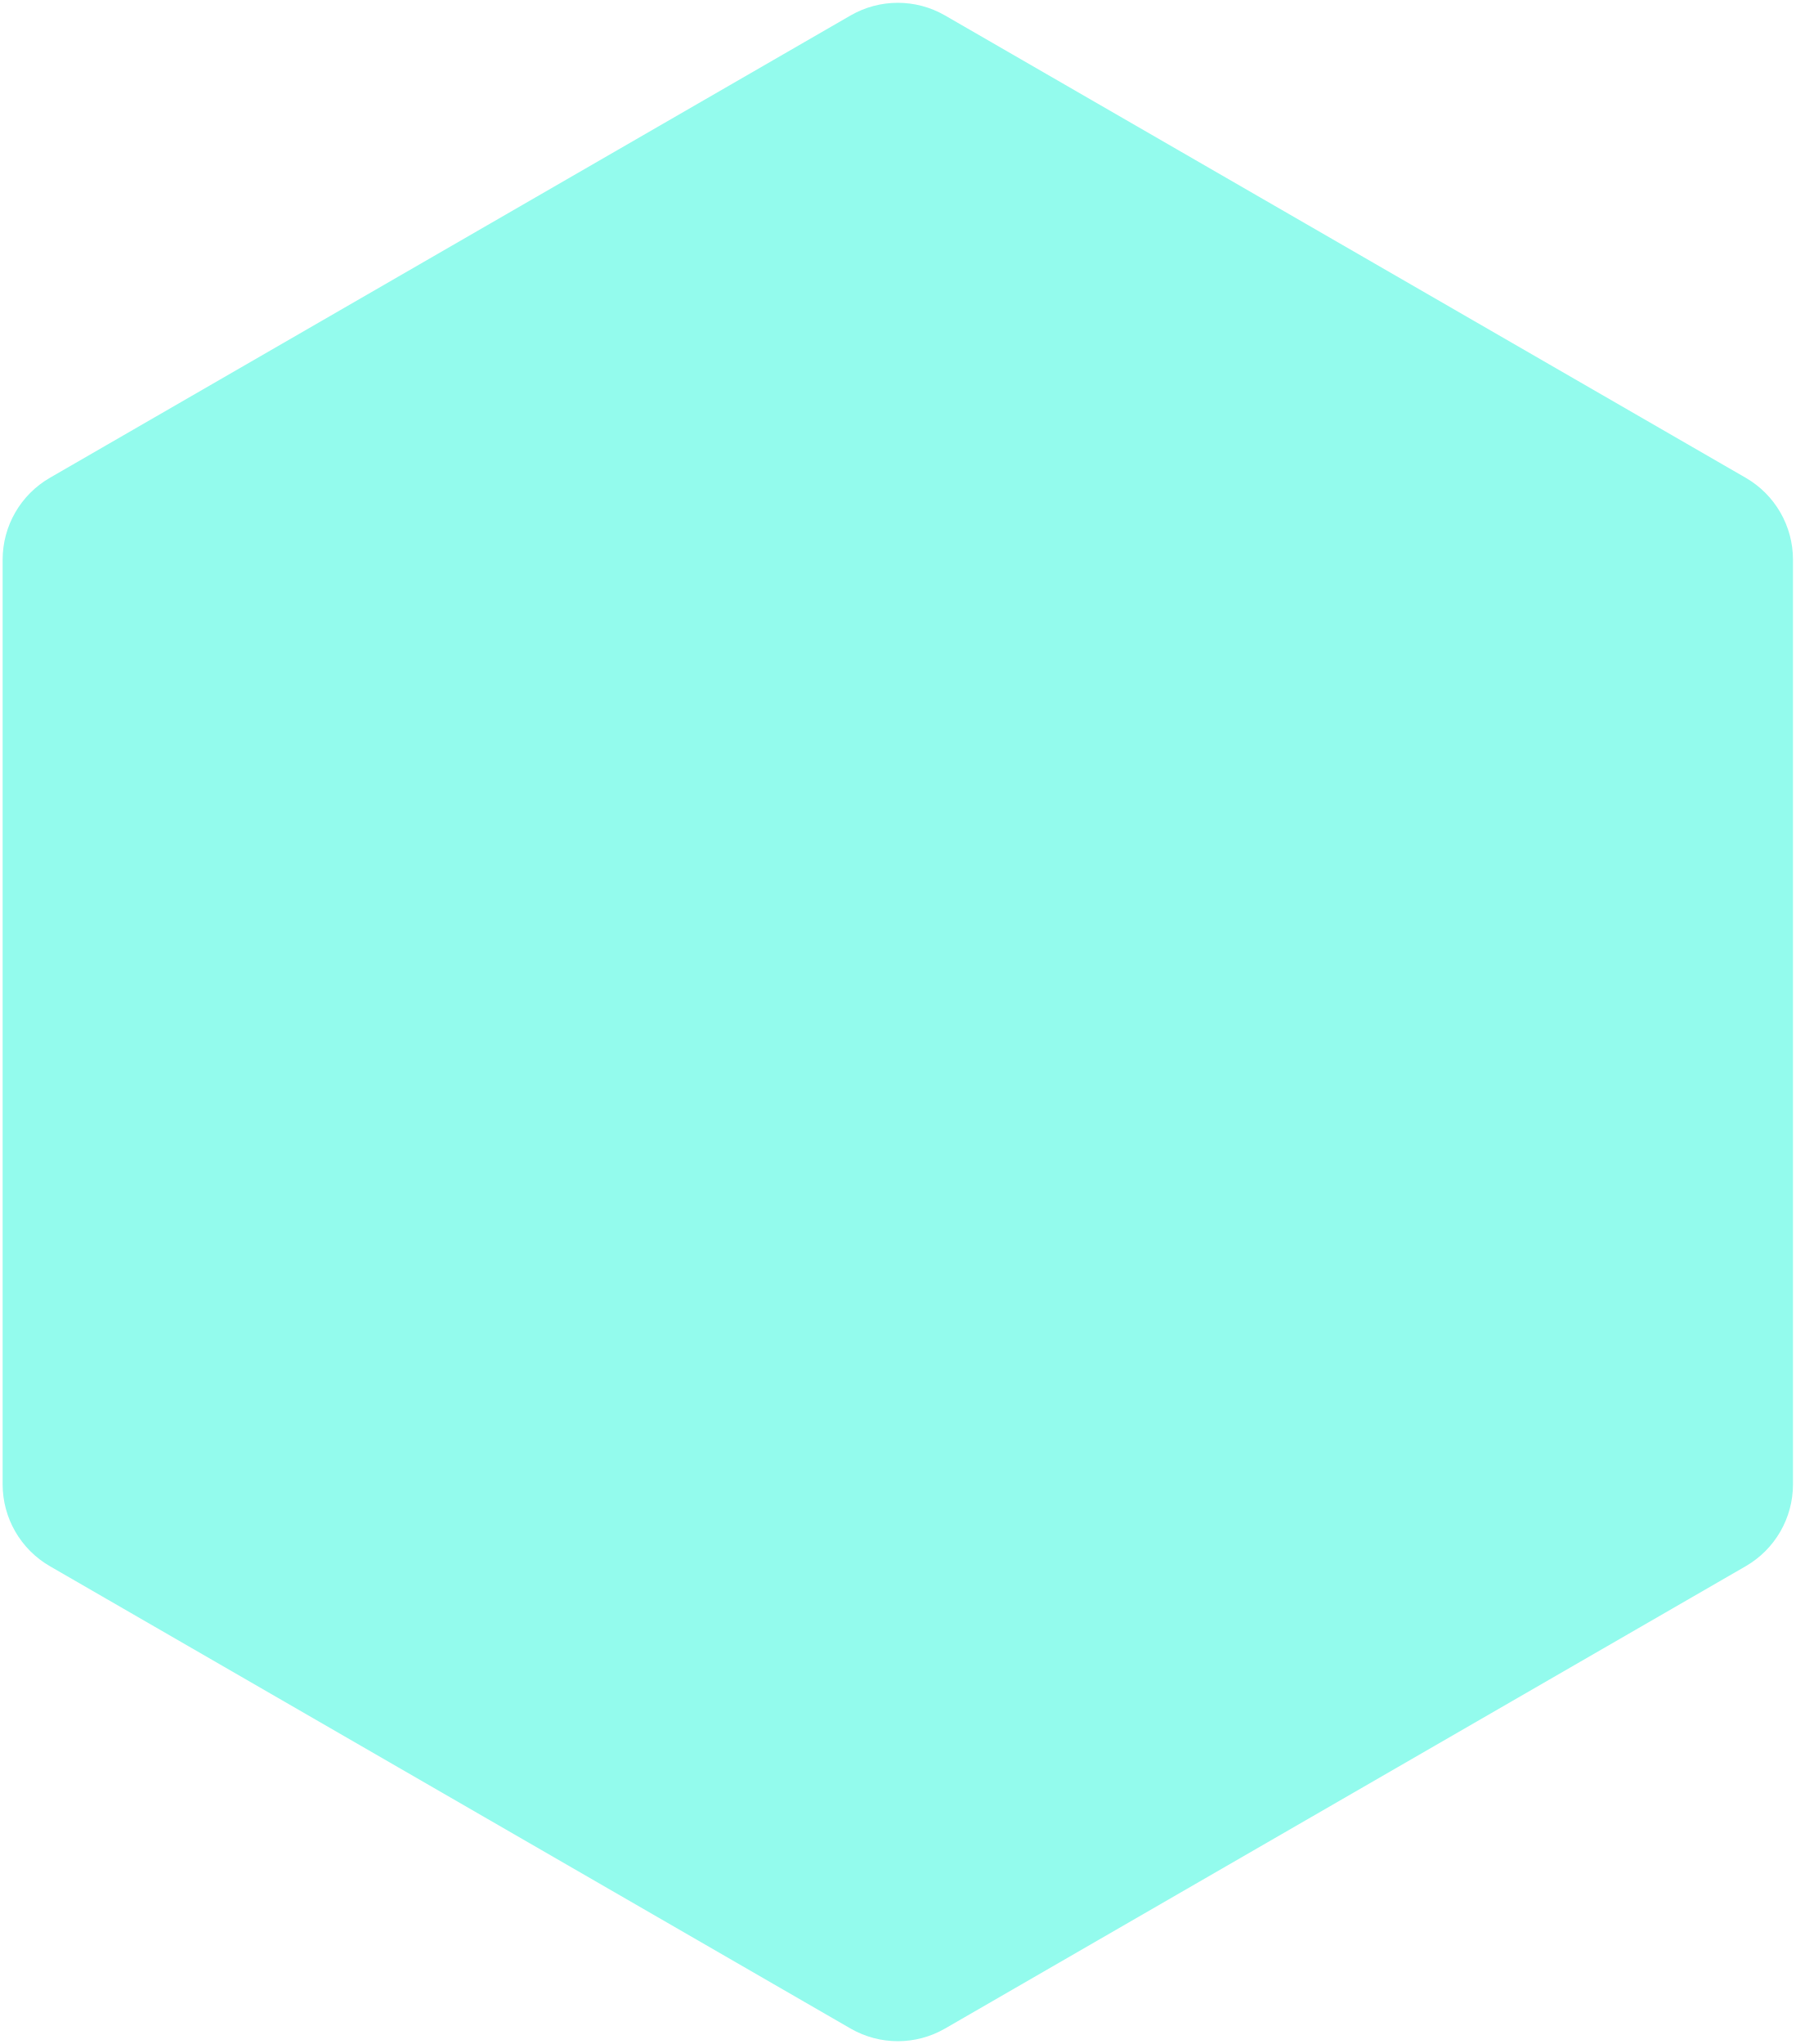
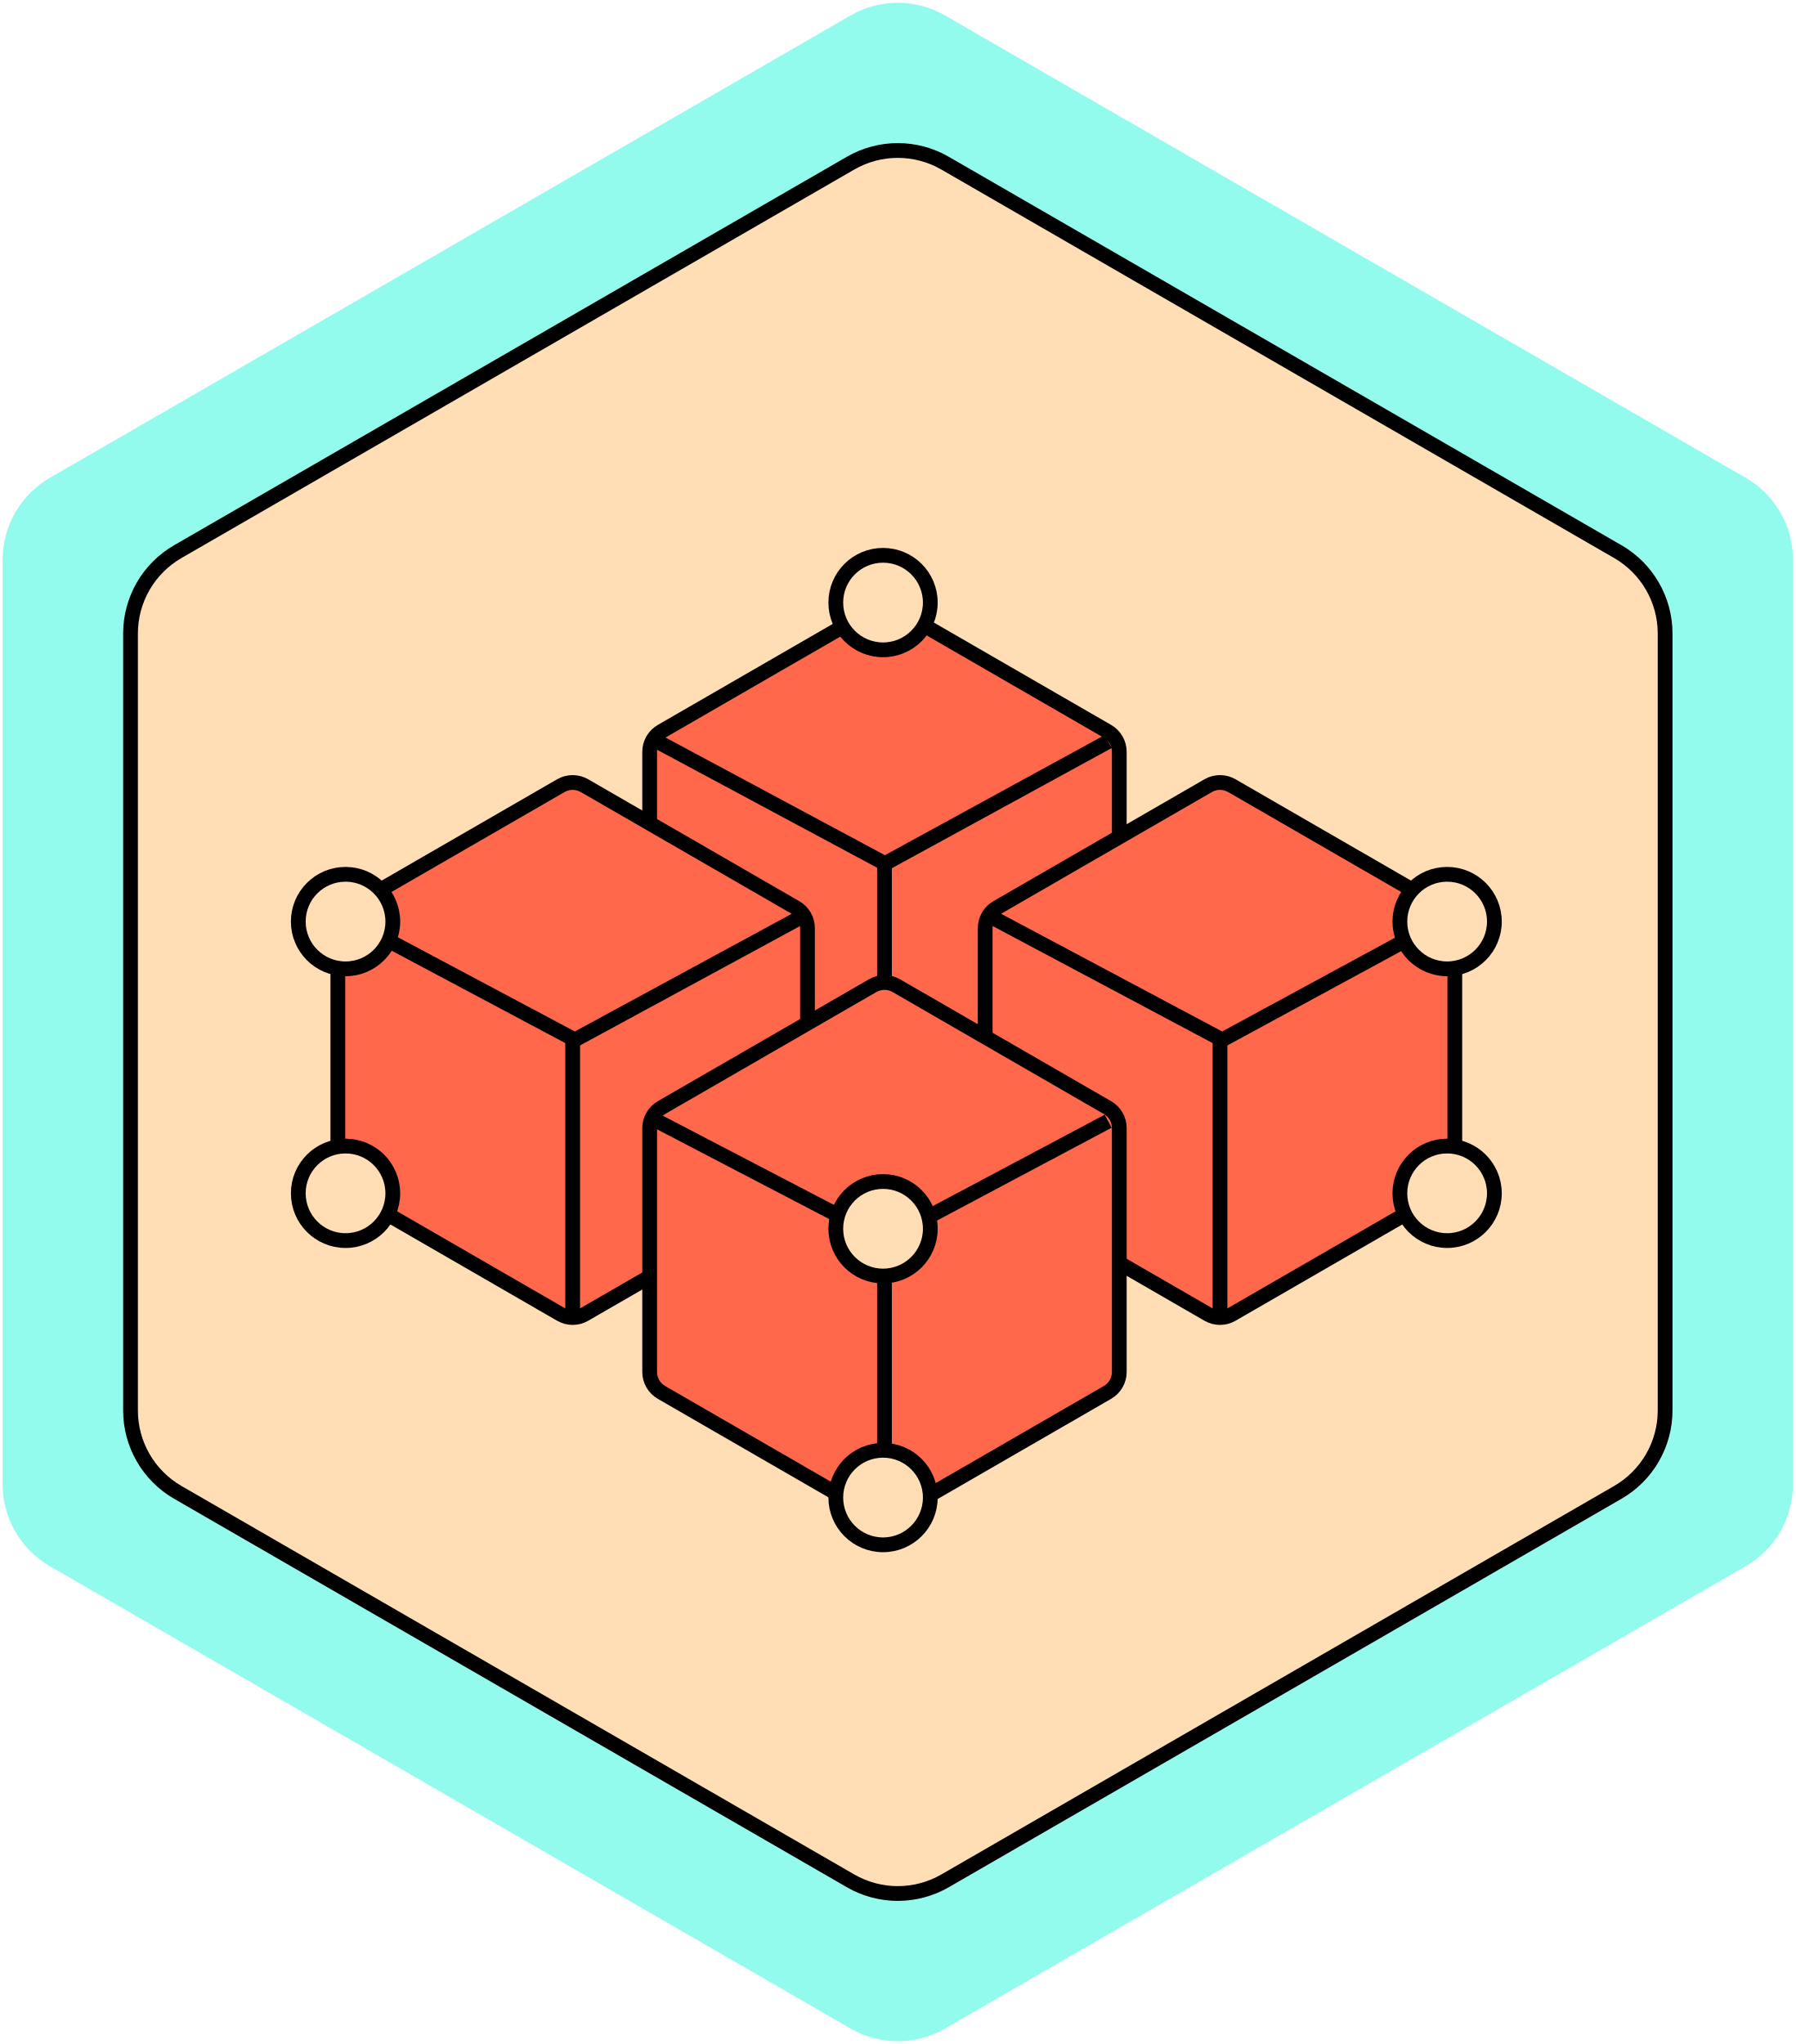
<svg xmlns="http://www.w3.org/2000/svg" width="608" height="692" viewBox="0 0 608 692" fill="none">
  <path d="M288 5.238C297.901 -0.479 310.099 -0.479 320 5.238L591.109 161.762C601.01 167.479 607.109 178.043 607.109 189.475V502.525C607.109 513.957 601.01 524.521 591.109 530.238L320 686.762C310.099 692.479 297.901 692.479 288 686.762L16.891 530.238C6.99 524.521 0.891 513.957 0.891 502.525V189.475C0.891 178.043 6.99 167.479 16.891 161.762L288 5.238Z" fill="#93FBED" />
+   <path d="M288 55.238C297.901 49.521 310.099 49.521 320 55.238L547.808 186.762C557.708 192.479 563.808 203.043 563.808 214.475V477.525C563.808 488.957 557.708 499.521 547.808 505.238L320 636.762C310.099 642.479 297.901 642.479 288 636.762L60.192 505.238C50.292 499.521 44.192 488.957 44.192 477.525V214.475C44.192 203.043 50.291 192.479 60.192 186.762L288 55.238Z" fill="#FFDEB5" stroke="black" stroke-width="5" />
+   <path d="M295.483 206.309C297.959 204.88 301.008 204.88 303.483 206.309L374.992 247.595C377.467 249.024 378.992 251.665 378.992 254.523V337.093C378.992 339.952 377.467 342.593 374.992 344.022L303.483 385.307C301.008 386.736 297.959 386.736 295.483 385.307L223.975 344.022C221.5 342.593 219.975 339.952 219.975 337.093V254.523C219.975 251.665 221.5 249.024 223.975 247.595L295.483 206.309Z" fill="#FF684B" stroke="black" stroke-width="5" />
+   <path d="M222.594 251.052L299.651 292.365L375.225 251.052" stroke="black" stroke-width="5" />
+   <path d="M299.483 291.218V385.321" stroke="black" stroke-width="5" />
+   <path d="M409.096 265.984C411.571 264.555 414.621 264.555 417.096 265.984L488.604 307.269C491.079 308.699 492.604 311.34 492.604 314.198V396.768C492.604 399.626 491.079 402.267 488.604 403.696L417.096 444.982C414.621 446.411 411.571 446.411 409.096 444.982L337.588 403.696C335.113 402.267 333.588 399.626 333.588 396.768V314.198C333.588 311.34 335.113 308.699 337.588 307.269L409.096 265.984Z" fill="#FF684B" stroke="black" stroke-width="5" />
+   <path d="M336.207 310.727L413.842 352.04L489.985 310.727" stroke="black" stroke-width="5" />
+   <path d="M413.096 349.745V444.996" stroke="black" stroke-width="5" />
+   <path d="M189.904 265.984C192.379 264.555 195.429 264.555 197.904 265.984L269.412 307.269C271.887 308.699 273.412 311.34 273.412 314.198V396.768C273.412 399.626 271.887 402.267 269.412 403.696L197.904 444.982C195.429 446.411 192.379 446.411 189.904 444.982L118.396 403.696C115.921 402.267 114.396 399.626 114.396 396.768V314.198C114.396 311.34 115.921 308.699 118.396 307.269L189.904 265.984Z" fill="#FF684B" stroke="black" stroke-width="5" />
+   <path d="M117.015 310.727L194.651 352.04L270.793 310.727" stroke="black" stroke-width="5" />
+   <path d="M193.904 349.745V444.996" stroke="black" stroke-width="5" />
+   <path d="M295.483 333.693C297.959 332.264 301.008 332.264 303.483 333.693L374.992 374.978C377.467 376.408 378.992 379.049 378.992 381.907V464.477C378.992 467.335 377.467 469.976 374.992 471.405L303.483 512.691C301.008 514.12 297.959 514.12 295.483 512.691L223.975 471.405C221.5 469.976 219.975 467.335 219.975 464.477V381.907C219.975 379.049 221.5 376.408 223.975 374.978L295.483 333.693Z" fill="#FF684B" stroke="black" stroke-width="5" />
+   <path d="M222.594 379.583L299.651 419.749L375.225 379.583" stroke="black" stroke-width="5" />
+   <path d="M299.483 418.602V513.852" stroke="black" stroke-width="5" />
+   <circle cx="299" cy="416" r="16" fill="#FFDEB5" stroke="black" stroke-width="5" />
+   <circle cx="299" cy="507" r="16" fill="#FFDEB5" stroke="black" stroke-width="5" />
+   <circle cx="299" cy="204" r="16" fill="#FFDEB5" stroke="black" stroke-width="5" />
+   <circle cx="490" cy="404" r="16" fill="#FFDEB5" stroke="black" stroke-width="5" />
+   <circle cx="490" cy="312" r="16" fill="#FFDEB5" stroke="black" stroke-width="5" />
+   <circle cx="117" cy="312" r="16" fill="#FFDEB5" stroke="black" stroke-width="5" />
+   <circle cx="117" cy="404" r="16" fill="#FFDEB5" stroke="black" stroke-width="5" />
</svg>
